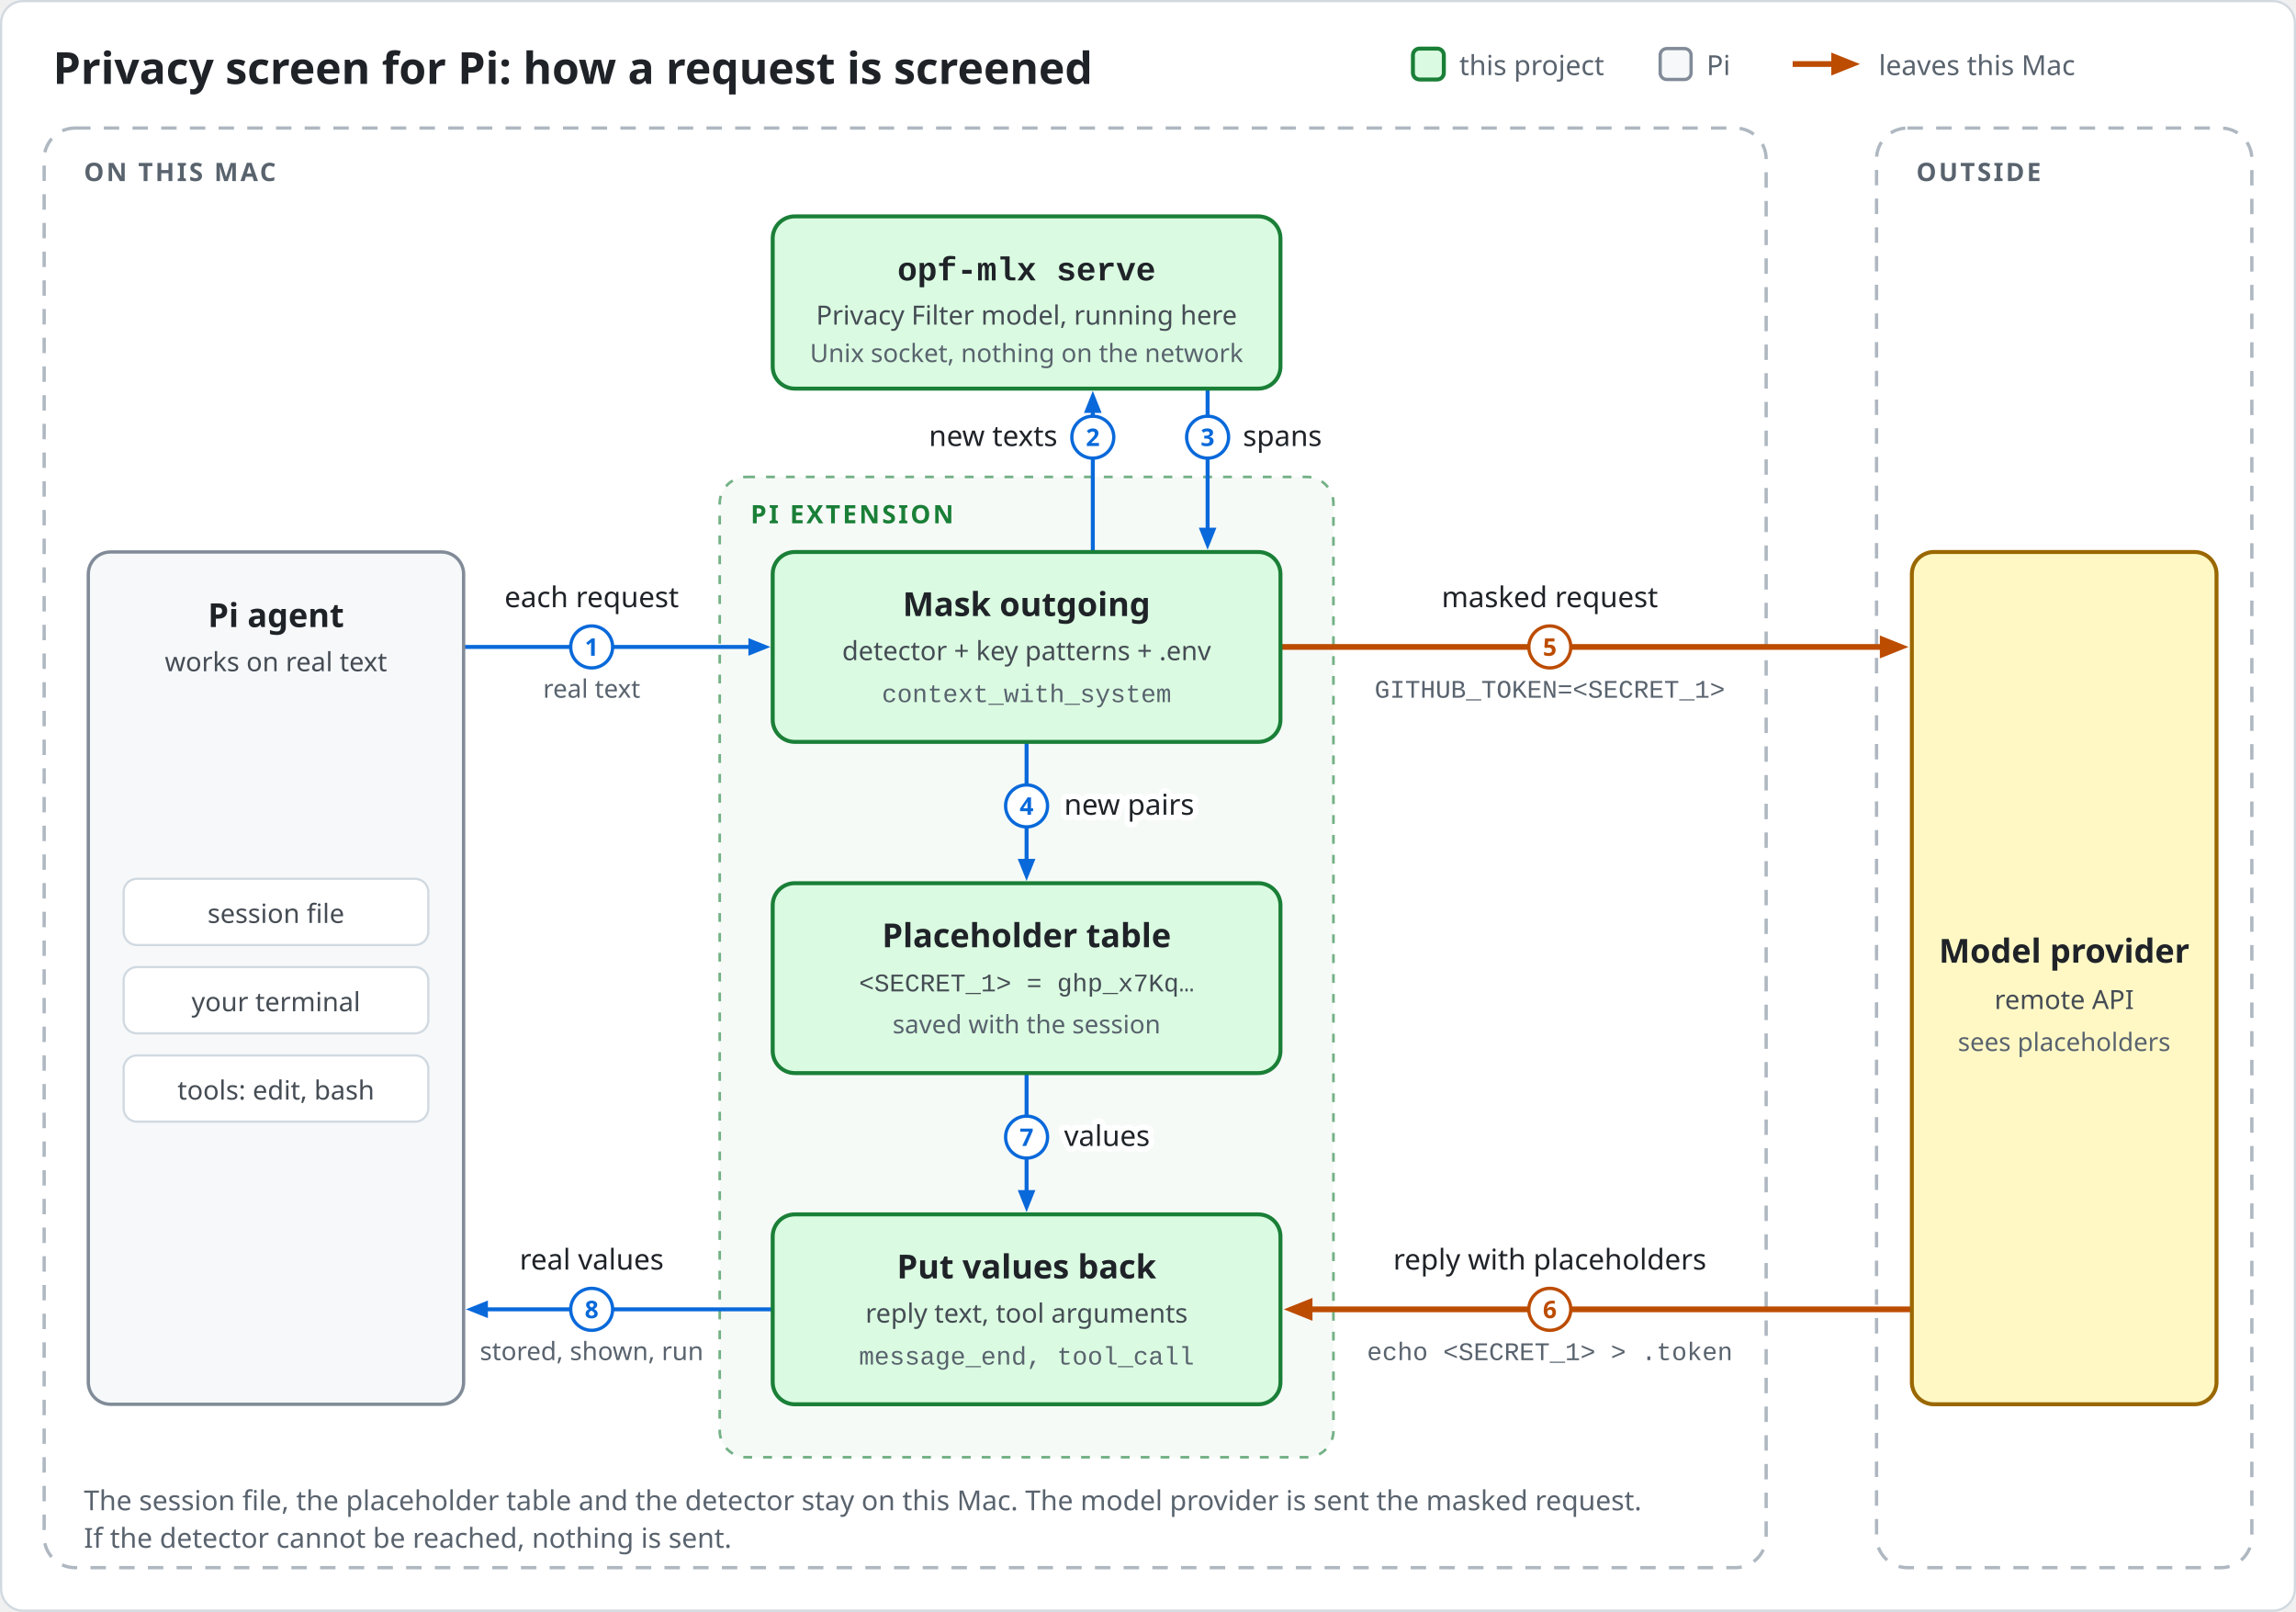
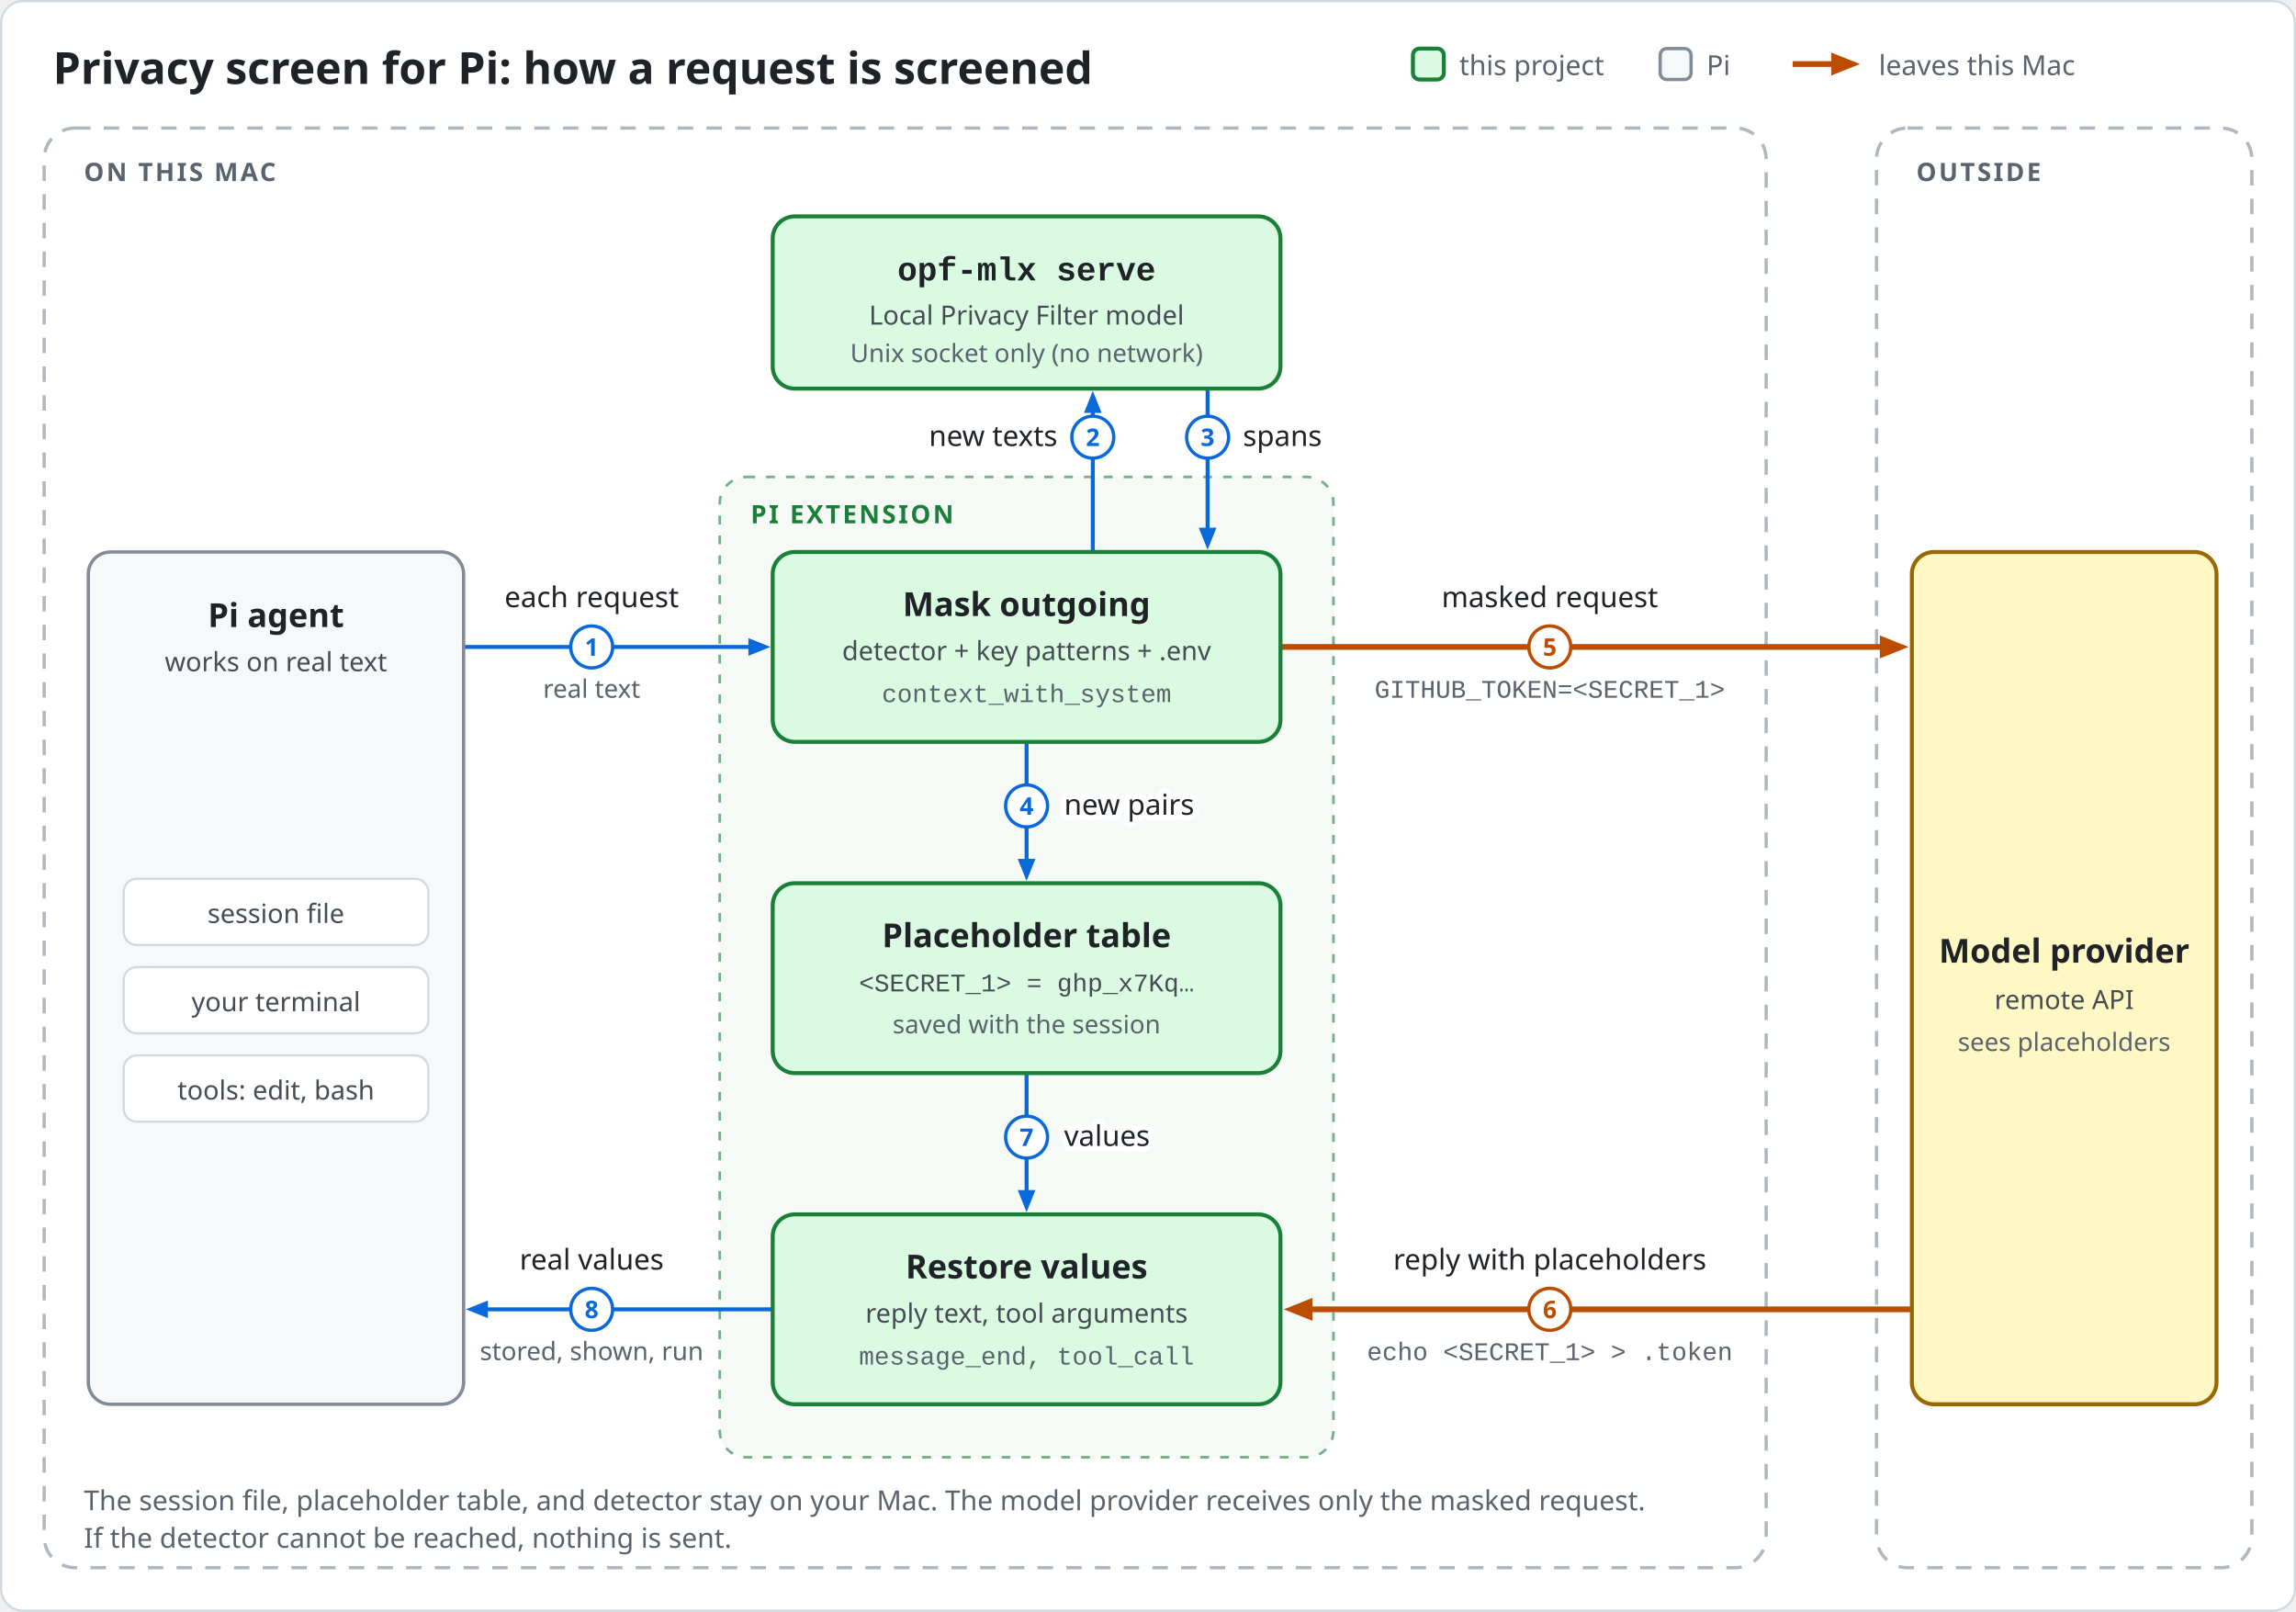
<svg xmlns="http://www.w3.org/2000/svg" width="1040" height="730" viewBox="0 0 1040 730" role="img" aria-labelledby="t d">
  <defs>
    <marker id="ah-local" viewBox="0 0 10 10" refX="5" refY="5" markerWidth="10" markerHeight="10" markerUnits="userSpaceOnUse" orient="auto">
      <path d="M0,1 L10,5 L0,9 z" class="ah-local" />
    </marker>
    <marker id="ah-cloud" viewBox="0 0 10 10" refX="5" refY="5" markerWidth="13" markerHeight="13" markerUnits="userSpaceOnUse" orient="auto">
      <path d="M0,1 L10,5 L0,9 z" class="ah-cloud" />
    </marker>
    <style>
      text { font-family: -apple-system, BlinkMacSystemFont, "Segoe UI", "Noto Sans", Helvetica, Arial, sans-serif; fill: #1f2328; }
      .mono { font-family: ui-monospace, SFMono-Regular, "SF Mono", Menlo, Consolas, "Liberation Mono", monospace; }
      .bg { fill: #ffffff; stroke: #d1d9e0; }
      .title { font-size: 20px; font-weight: 600; }
      .leg { font-size: 12.5px; fill: #59636e; }
      .zone { font-size: 11.5px; font-weight: 600; fill: #59636e; letter-spacing: 0.09em; }
      .zone-rect { fill: none; stroke: #afb8c1; stroke-width: 1.5; stroke-dasharray: 7 6; }
      .ext { fill: #1a7f37; fill-opacity: 0.04; stroke: #1a7f37; stroke-opacity: 0.6; stroke-width: 1.2; stroke-dasharray: 4 5; }
      .ext-t { fill: #1a7f37; }
      .pi { fill: #f6f8fa; stroke: #818b98; stroke-width: 1.5; }
      .chip { fill: #ffffff; stroke: #d1d9e0; stroke-width: 1; }
      .ours { fill: #dafbe1; stroke: #1a7f37; stroke-width: 1.8; }
      .cloud { fill: #fff8c5; stroke: #9a6700; stroke-width: 1.8; }
      .box-t { font-size: 15px; font-weight: 600; text-anchor: middle; }
      .box-s { font-size: 12px; fill: #454c54; text-anchor: middle; }
      .dim { fill: #59636e; }
      .e-local { stroke: #0969da; stroke-width: 1.8; fill: none; marker-end: url(#ah-local); }
      .e-cloud { stroke: #bc4c00; stroke-width: 2.6; fill: none; marker-end: url(#ah-cloud); }
      .ah-local { fill: #0969da; }
      .ah-cloud { fill: #bc4c00; }
      .b-local { fill: #ffffff; stroke: #0969da; stroke-width: 1.5; }
      .b-cloud { fill: #ffffff; stroke: #bc4c00; stroke-width: 1.5; }
      .num { font-size: 11px; font-weight: 700; text-anchor: middle; }
      .n-local { fill: #0969da; }
      .n-cloud { fill: #bc4c00; }
      .lbl { font-size: 13px; paint-order: stroke; stroke: #ffffff; stroke-width: 5px; stroke-linejoin: round; }
      .small { font-size: 11.5px; }
      .mid { text-anchor: middle; }
      .end { text-anchor: end; }
      @media (prefers-color-scheme: dark) {
        text { fill: #e6edf3; }
        .bg { fill: #0d1117; stroke: #30363d; }
        .leg, .zone { fill: #9198a1; }
        .zone-rect { stroke: #484f58; }
        .ext { fill: #3fb950; stroke: #3fb950; }
        .ext-t { fill: #3fb950; }
        .pi { fill: #161b22; stroke: #6e7681; }
        .chip { fill: #0d1117; stroke: #30363d; }
        .ours { fill: #12261e; stroke: #3fb950; }
        .cloud { fill: #272115; stroke: #d29922; }
        .box-s { fill: #b1bac4; }
        .dim { fill: #9198a1; }
        .e-local { stroke: #58a6ff; }
        .e-cloud { stroke: #f0883e; }
        .ah-local { fill: #58a6ff; }
        .ah-cloud { fill: #f0883e; }
        .b-local { fill: #0d1117; stroke: #58a6ff; }
        .b-cloud { fill: #0d1117; stroke: #f0883e; }
        .n-local { fill: #58a6ff; }
        .n-cloud { fill: #f0883e; }
        .lbl { stroke: #0d1117; }
      }
    </style>
  </defs>
  <rect x="0.5" y="0.5" width="1039" height="729" rx="10" class="bg" />
  <text x="24" y="38" class="title">Privacy screen for Pi: how a request is screened</text>
  <rect x="640" y="22" width="14" height="14" rx="3" class="ours" />
  <text x="661" y="34" class="leg">this project</text>
  <rect x="752" y="22" width="14" height="14" rx="3" class="pi" />
  <text x="773" y="34" class="leg">Pi</text>
  <line x1="812" y1="29" x2="836" y2="29" class="e-cloud" />
  <text x="851" y="34" class="leg">leaves this Mac</text>
  <rect x="20" y="58" width="780" height="652" rx="14" class="zone-rect" />
  <text x="38" y="82" class="zone">ON THIS MAC</text>
  <rect x="850" y="58" width="170" height="652" rx="14" class="zone-rect" />
  <text x="868" y="82" class="zone">OUTSIDE</text>
  <rect x="326" y="216" width="278" height="444" rx="12" class="ext" />
  <text x="340" y="237" class="zone ext-t">PI EXTENSION</text>
  <line x1="210" y1="293" x2="344" y2="293" class="e-local" />
  <line x1="495" y1="250" x2="495" y2="182" class="e-local" />
  <line x1="547" y1="176" x2="547" y2="244" class="e-local" />
  <line x1="465" y1="336" x2="465" y2="394" class="e-local" />
  <line x1="580" y1="293" x2="858" y2="293" class="e-cloud" />
  <line x1="866" y1="593" x2="588" y2="593" class="e-cloud" />
  <line x1="465" y1="486" x2="465" y2="544" class="e-local" />
  <line x1="350" y1="593" x2="216" y2="593" class="e-local" />
  <rect x="350" y="98" width="230" height="78" rx="10" class="ours" />
  <text x="465" y="127" class="box-t mono">opf-mlx serve</text>
-   <text x="465" y="147" class="box-s">Privacy Filter model, running here</text>
-   <text x="465" y="164" class="box-s small dim">Unix socket, nothing on the network</text>
+   <text x="465" y="147" class="box-s">Local Privacy Filter model</text>
+   <text x="465" y="164" class="box-s small dim">Unix socket only (no network)</text>
  <rect x="40" y="250" width="170" height="386" rx="10" class="pi" />
  <text x="125" y="284" class="box-t">Pi agent</text>
  <text x="125" y="304" class="box-s">works on real text</text>
  <rect x="56" y="398" width="138" height="30" rx="6" class="chip" />
  <text x="125" y="418" class="box-s">session file</text>
  <rect x="56" y="438" width="138" height="30" rx="6" class="chip" />
  <text x="125" y="458" class="box-s">your terminal</text>
  <rect x="56" y="478" width="138" height="30" rx="6" class="chip" />
  <text x="125" y="498" class="box-s">tools: edit, bash</text>
  <rect x="350" y="250" width="230" height="86" rx="10" class="ours" />
  <text x="465" y="279" class="box-t">Mask outgoing</text>
  <text x="465" y="299" class="box-s">detector + key patterns + .env</text>
  <text x="465" y="318" class="box-s small dim mono">context_with_system</text>
  <rect x="350" y="400" width="230" height="86" rx="10" class="ours" />
  <text x="465" y="429" class="box-t">Placeholder table</text>
  <text x="465" y="449" class="box-s small mono">&lt;SECRET_1&gt; = ghp_x7Kq…</text>
  <text x="465" y="468" class="box-s small dim">saved with the session</text>
  <rect x="350" y="550" width="230" height="86" rx="10" class="ours" />
-   <text x="465" y="579" class="box-t">Put values back</text>
+   <text x="465" y="579" class="box-t">Restore values</text>
  <text x="465" y="599" class="box-s">reply text, tool arguments</text>
  <text x="465" y="618" class="box-s small dim mono">message_end, tool_call</text>
  <rect x="866" y="250" width="138" height="386" rx="10" class="cloud" />
  <text x="935" y="436" class="box-t">Model provider</text>
  <text x="935" y="457" class="box-s">remote API</text>
  <text x="935" y="476" class="box-s small dim">sees placeholders</text>
  <circle cx="268" cy="293" r="9.5" class="b-local" />
  <text x="268" y="297" class="num n-local">1</text>
  <circle cx="495" cy="198" r="9.5" class="b-local" />
  <text x="495" y="202" class="num n-local">2</text>
  <circle cx="547" cy="198" r="9.5" class="b-local" />
  <text x="547" y="202" class="num n-local">3</text>
  <circle cx="465" cy="365" r="9.5" class="b-local" />
  <text x="465" y="369" class="num n-local">4</text>
  <circle cx="702" cy="293" r="9.5" class="b-cloud" />
  <text x="702" y="297" class="num n-cloud">5</text>
  <circle cx="702" cy="593" r="9.5" class="b-cloud" />
  <text x="702" y="597" class="num n-cloud">6</text>
  <circle cx="465" cy="515" r="9.5" class="b-local" />
  <text x="465" y="519" class="num n-local">7</text>
  <circle cx="268" cy="593" r="9.5" class="b-local" />
  <text x="268" y="597" class="num n-local">8</text>
  <text x="268" y="275" class="lbl mid">each request</text>
  <text x="268" y="316" class="lbl mid small dim">real text</text>
  <text x="479" y="202" class="lbl end">new texts</text>
  <text x="563" y="202" class="lbl">spans</text>
  <text x="482" y="369" class="lbl">new pairs</text>
  <text x="702" y="275" class="lbl mid">masked request</text>
  <text x="702" y="316" class="lbl mid mono small dim">GITHUB_TOKEN=&lt;SECRET_1&gt;</text>
  <text x="702" y="575" class="lbl mid">reply with placeholders</text>
  <text x="702" y="616" class="lbl mid mono small dim">echo &lt;SECRET_1&gt; &gt; .token</text>
  <text x="482" y="519" class="lbl">values</text>
  <text x="268" y="575" class="lbl mid">real values</text>
  <text x="268" y="616" class="lbl mid small dim">stored, shown, run</text>
-   <text x="38" y="684" class="leg">The session file, the placeholder table and the detector stay on this Mac. The model provider is sent the masked request.</text>
+   <text x="38" y="684" class="leg">The session file, placeholder table, and detector stay on your Mac. The model provider receives only the masked request.</text>
  <text x="38" y="701" class="leg">If the detector cannot be reached, nothing is sent.</text>
</svg>
